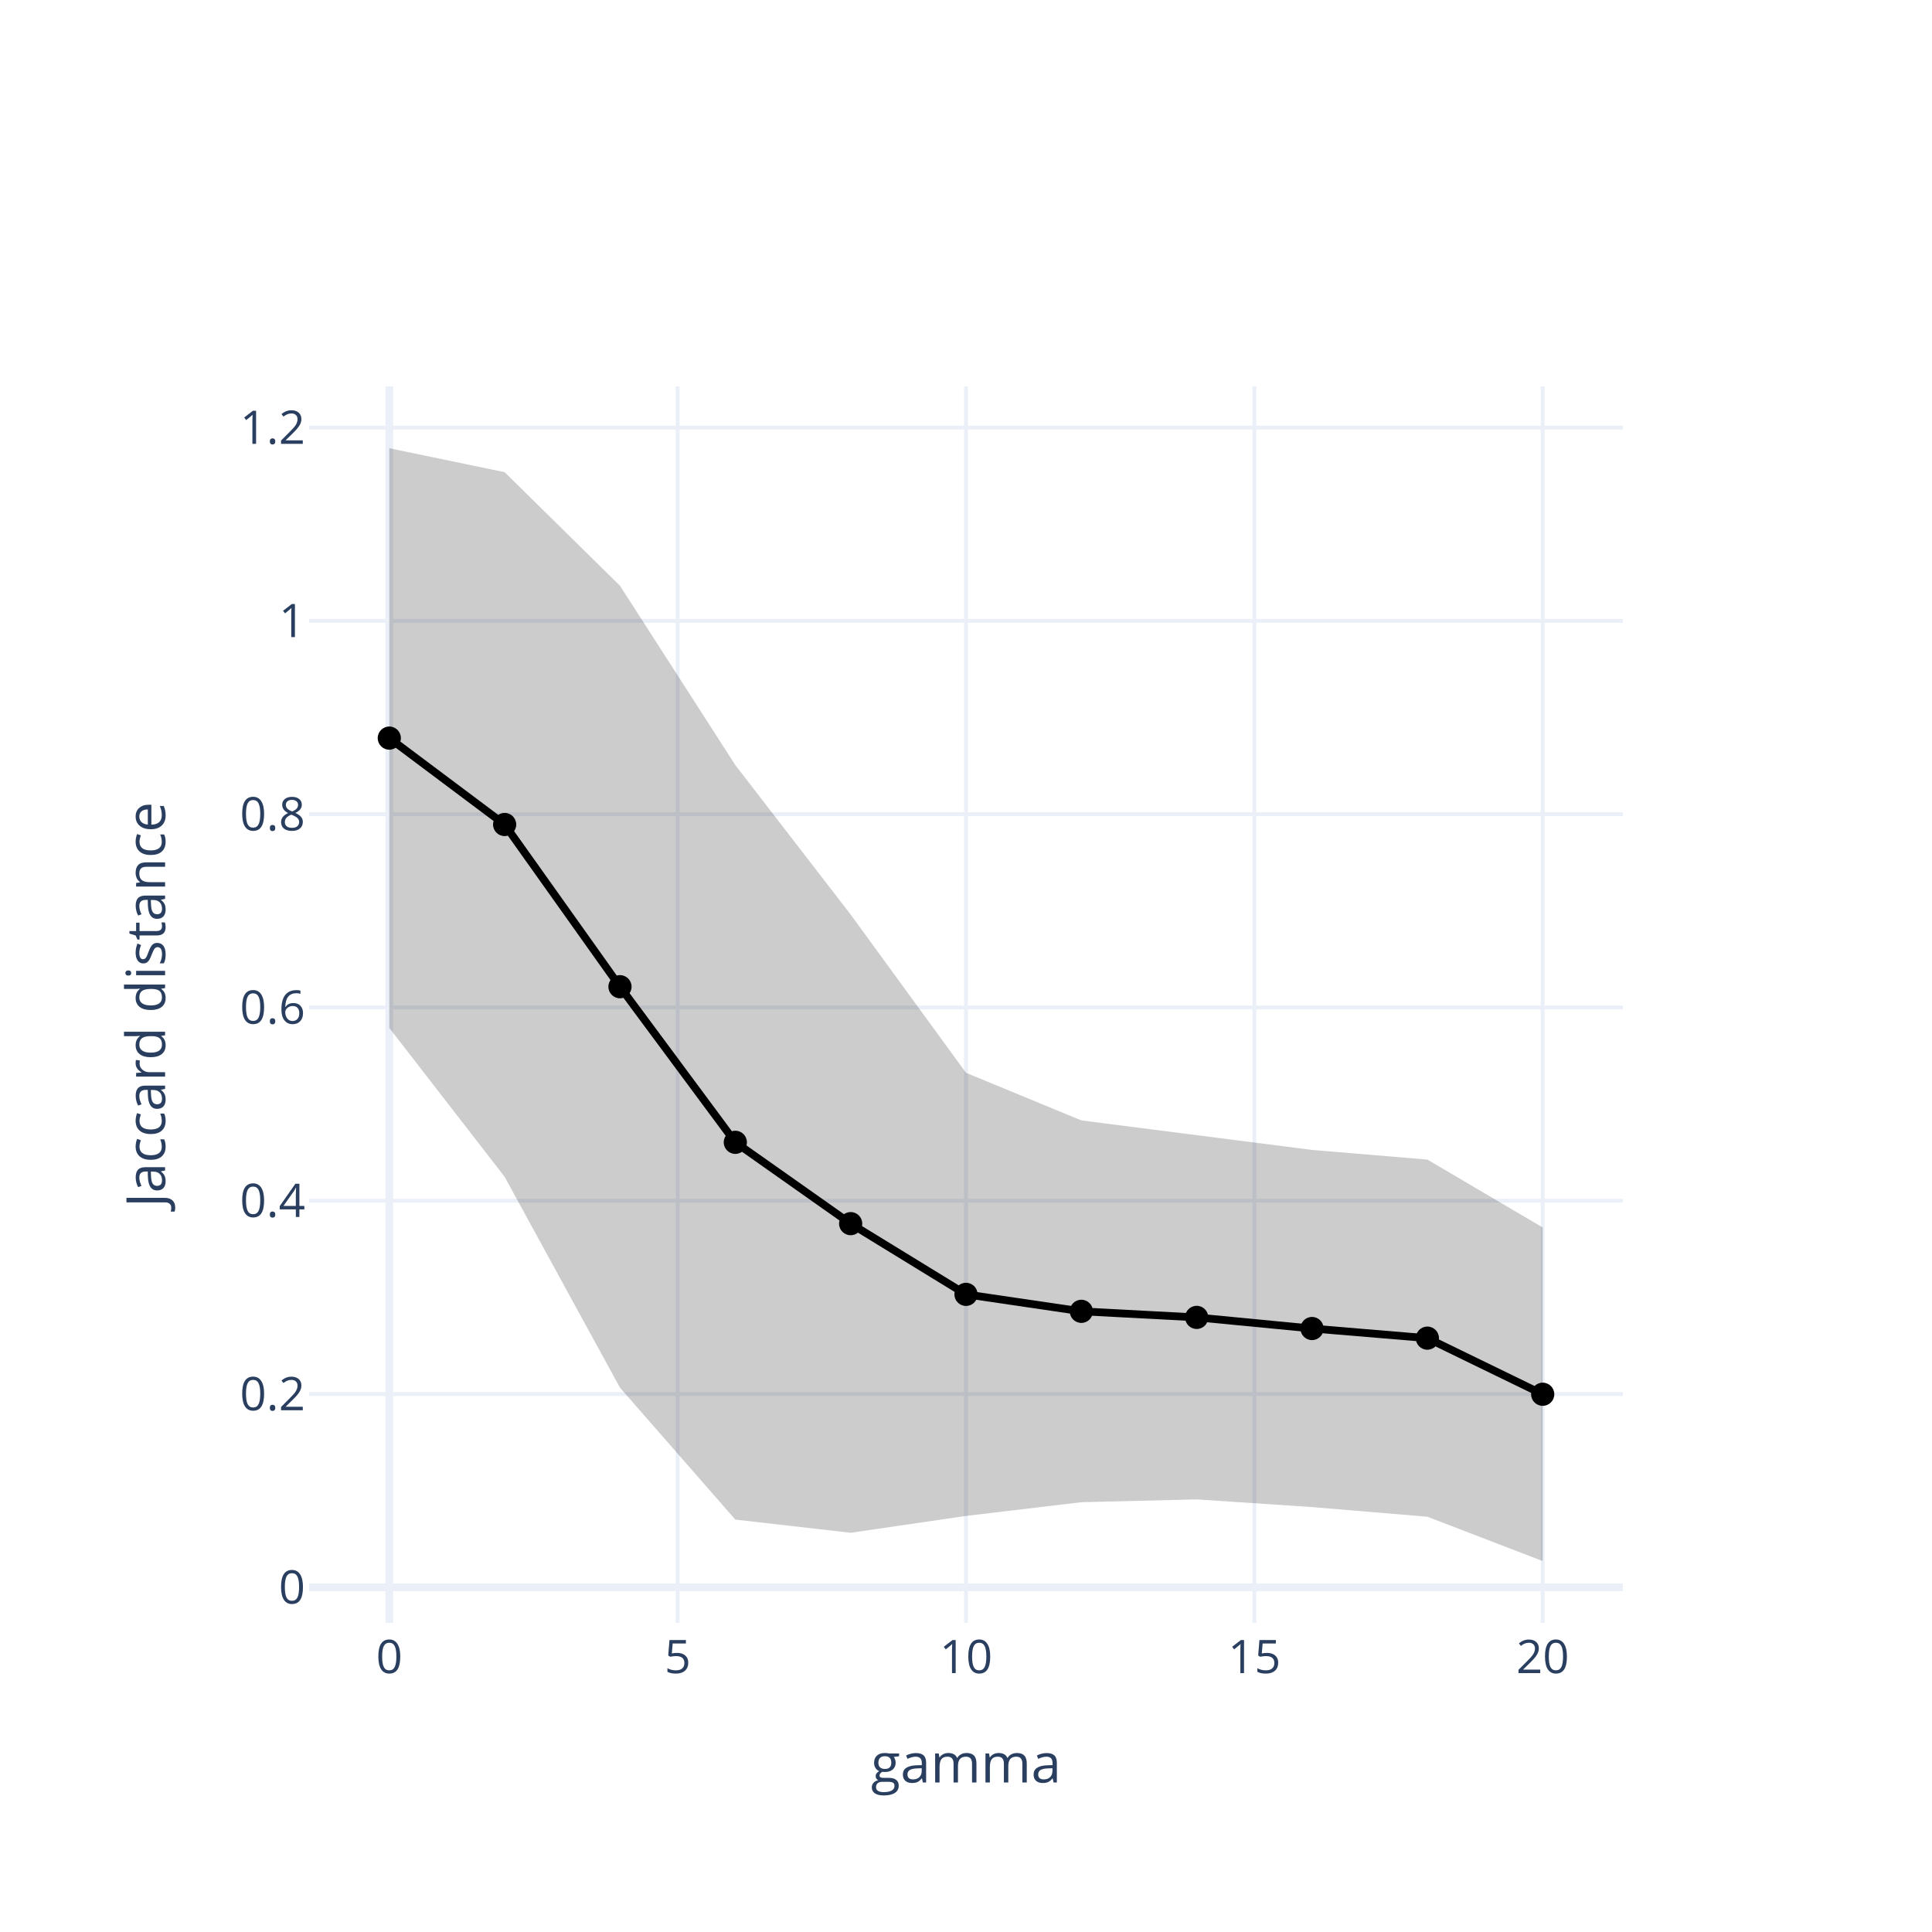
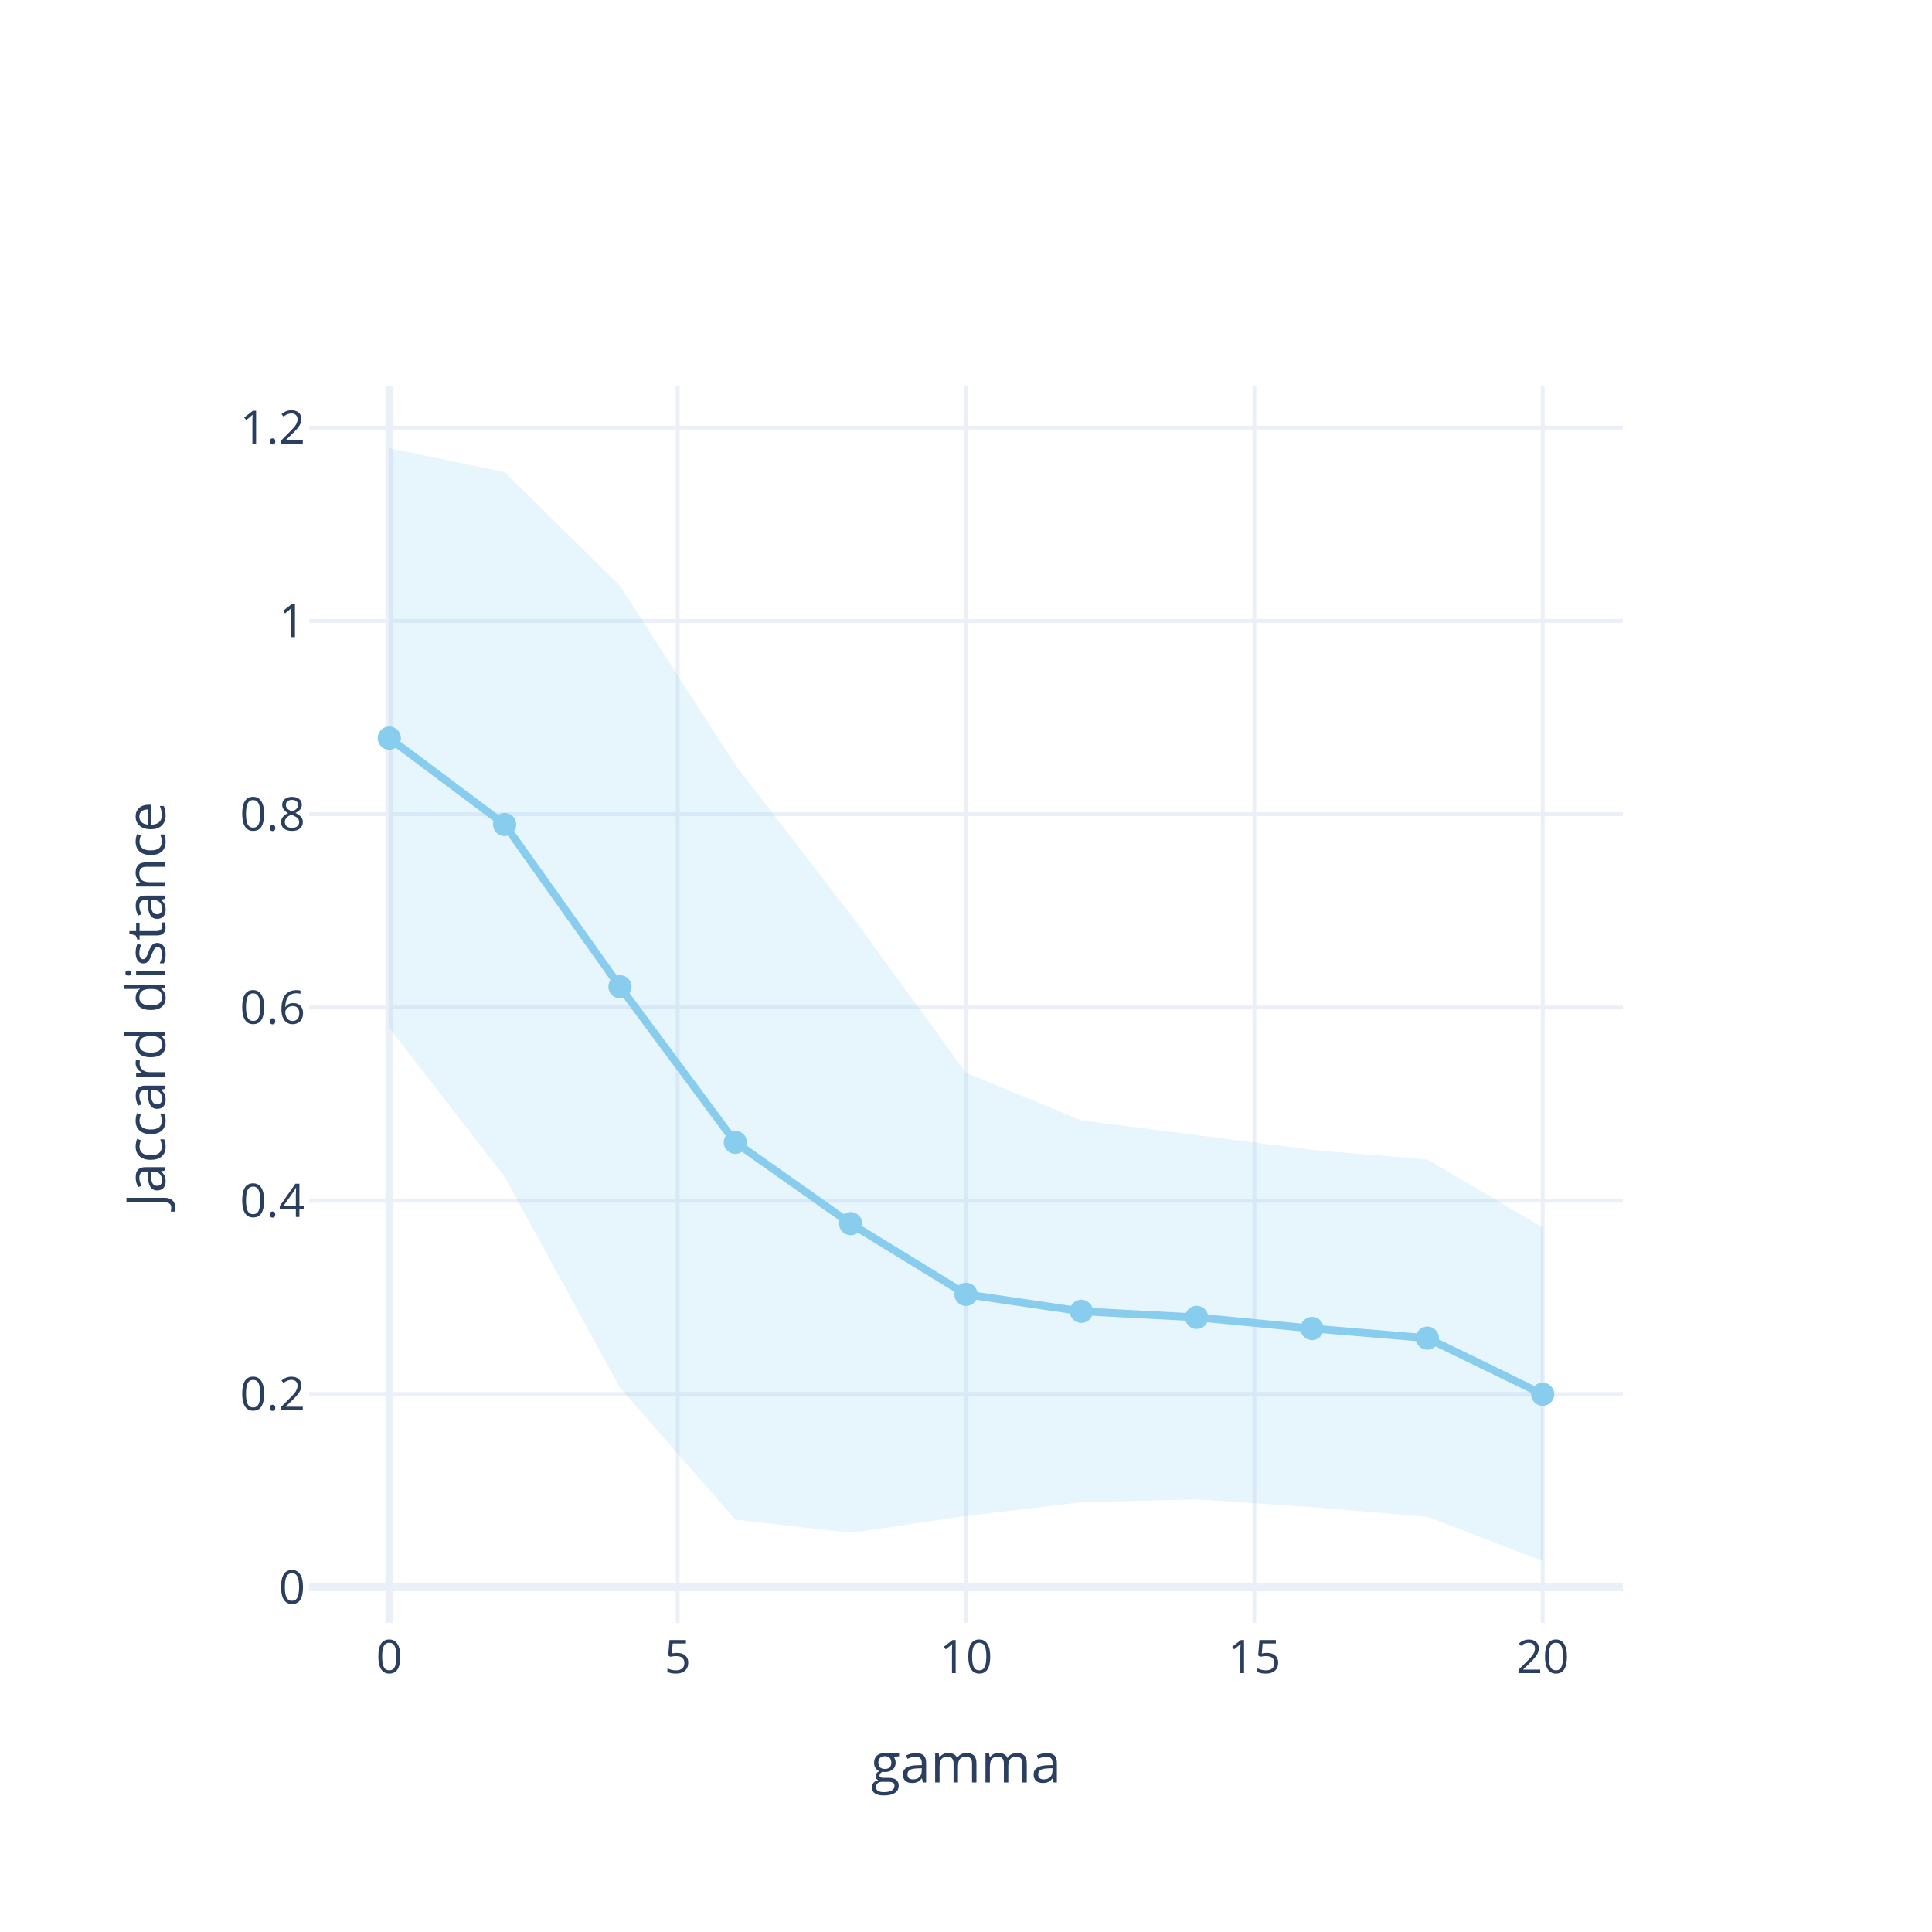
<svg xmlns="http://www.w3.org/2000/svg" class="main-svg" width="500" height="500" style="" viewBox="0 0 500 500">
  <rect x="0" y="0" width="500" height="500" style="fill: rgb(255, 255, 255); fill-opacity: 1;" />
-   <defs id="defs-464a78">
+   <defs id="defs-acdccd">
    <g class="clips">
-       <clipPath id="clip464a78xyplot" class="plotclip">
+       <clipPath id="clipacdccdxyplot" class="plotclip">
        <rect width="340" height="320" />
      </clipPath>
-       <clipPath class="axesclip" id="clip464a78x">
+       <clipPath class="axesclip" id="clipacdccdx">
        <rect x="80" y="0" width="340" height="500" />
      </clipPath>
-       <clipPath class="axesclip" id="clip464a78y">
+       <clipPath class="axesclip" id="clipacdccdy">
        <rect x="0" y="100" width="500" height="320" />
      </clipPath>
-       <clipPath class="axesclip" id="clip464a78xy">
+       <clipPath class="axesclip" id="clipacdccdxy">
        <rect x="80" y="100" width="340" height="320" />
      </clipPath>
    </g>
    <g class="gradients" />
    <g class="patterns" />
  </defs>
  <g class="bglayer" />
  <g class="layer-below">
    <g class="imagelayer" />
    <g class="shapelayer" />
  </g>
  <g class="cartesianlayer">
    <g class="subplot xy">
      <g class="layer-subplot">
        <g class="shapelayer" />
        <g class="imagelayer" />
      </g>
      <g class="minor-gridlayer">
        <g class="x" />
        <g class="y" />
      </g>
      <g class="gridlayer">
        <g class="x">
          <path class="xgrid crisp" transform="translate(175.38,0)" d="M0,100v320" style="stroke: rgb(235, 240, 248); stroke-opacity: 1; stroke-width: 1px;" />
          <path class="xgrid crisp" transform="translate(250,0)" d="M0,100v320" style="stroke: rgb(235, 240, 248); stroke-opacity: 1; stroke-width: 1px;" />
          <path class="xgrid crisp" transform="translate(324.63,0)" d="M0,100v320" style="stroke: rgb(235, 240, 248); stroke-opacity: 1; stroke-width: 1px;" />
          <path class="xgrid crisp" transform="translate(399.25,0)" d="M0,100v320" style="stroke: rgb(235, 240, 248); stroke-opacity: 1; stroke-width: 1px;" />
        </g>
        <g class="y">
          <path class="ygrid crisp" transform="translate(0,360.77)" d="M80,0h340" style="stroke: rgb(235, 240, 248); stroke-opacity: 1; stroke-width: 1px;" />
          <path class="ygrid crisp" transform="translate(0,310.75)" d="M80,0h340" style="stroke: rgb(235, 240, 248); stroke-opacity: 1; stroke-width: 1px;" />
          <path class="ygrid crisp" transform="translate(0,260.73)" d="M80,0h340" style="stroke: rgb(235, 240, 248); stroke-opacity: 1; stroke-width: 1px;" />
          <path class="ygrid crisp" transform="translate(0,210.71)" d="M80,0h340" style="stroke: rgb(235, 240, 248); stroke-opacity: 1; stroke-width: 1px;" />
          <path class="ygrid crisp" transform="translate(0,160.68)" d="M80,0h340" style="stroke: rgb(235, 240, 248); stroke-opacity: 1; stroke-width: 1px;" />
          <path class="ygrid crisp" transform="translate(0,110.66)" d="M80,0h340" style="stroke: rgb(235, 240, 248); stroke-opacity: 1; stroke-width: 1px;" />
        </g>
      </g>
      <g class="zerolinelayer">
        <path class="xzl zl crisp" transform="translate(100.75,0)" d="M0,100v320" style="stroke: rgb(235, 240, 248); stroke-opacity: 1; stroke-width: 2px;" />
        <path class="yzl zl crisp" transform="translate(0,410.8)" d="M80,0h340" style="stroke: rgb(235, 240, 248); stroke-opacity: 1; stroke-width: 2px;" />
      </g>
      <g class="layer-between">
        <g class="shapelayer" />
        <g class="imagelayer" />
      </g>
      <path class="xlines-below" />
      <path class="ylines-below" />
      <g class="overlines-below" />
      <g class="xaxislayer-below" />
      <g class="yaxislayer-below" />
      <g class="overaxes-below" />
      <g class="overplot">
-         <g class="xy" transform="translate(80,100)" clip-path="url(#clip464a78xyplot)">
+         <g class="xy" transform="translate(80,100)" clip-path="url(#clipacdccdxyplot)">
          <g class="scatterlayer mlayer">
-             <g class="trace scatter trace89723a" style="stroke-miterlimit: 2; opacity: 1;">
+             <g class="trace scatter trace6e70ba" style="stroke-miterlimit: 2; opacity: 0.2;">
              <g class="fills">
                <g>
-                   <path class="js-fill" d="M20.75,16L50.6,22.2L80.45,51.59L110.3,98L140.15,136.69L170,177.64L199.85,189.96L259.55,197.6L289.4,200.1L319.25,217.67L319.25,304L289.4,292.53L259.55,290.03L229.7,288.04L199.85,288.77L170,292.32L140.15,296.68L110.3,293.27L80.45,259.13L50.6,204.56L20.75,166.03Z" style="fill: rgb(0, 0, 0); fill-opacity: 0.2; stroke-width: 0;" />
+                   <path class="js-fill" d="M20.75,16L50.6,22.2L80.45,51.59L110.3,98L140.15,136.69L170,177.64L199.85,189.96L259.55,197.6L289.4,200.1L319.25,217.67L319.25,304L289.4,292.53L259.55,290.03L229.7,288.04L199.85,288.77L170,292.32L140.15,296.68L110.3,293.27L80.45,259.13L50.6,204.56L20.75,166.03Z" style="fill: rgb(136, 204, 238); fill-opacity: 1; stroke-width: 0;" />
                </g>
              </g>
              <g class="errorbars" />
              <g class="lines">
                <path class="js-line" d="M20.75,16L50.6,22.2L80.45,51.59L110.3,98L140.15,136.69L170,177.64L199.85,189.96L259.55,197.6L289.4,200.1L319.25,217.67L319.25,304L289.4,292.53L259.55,290.03L229.7,288.04L199.85,288.77L170,292.32L140.15,296.68L110.3,293.27L80.45,259.13L50.6,204.56L20.75,166.03" style="vector-effect: none; fill: none; stroke: rgb(0, 0, 0); stroke-opacity: 0; stroke-width: 2px; opacity: 1;" />
              </g>
              <g class="points" />
              <g class="text" />
            </g>
-             <g class="trace scatter trace76e197" style="stroke-miterlimit: 2; opacity: 1;">
+             <g class="trace scatter trace0050e3" style="stroke-miterlimit: 2; opacity: 1;">
              <g class="fills" />
              <g class="errorbars" />
              <g class="lines">
-                 <path class="js-line" d="M20.75,91.02L50.6,113.38L80.45,155.36L110.3,195.63L140.15,216.68L170,234.98L199.85,239.37L229.7,240.94L259.55,243.82L289.4,246.31L319.25,260.83" style="vector-effect: none; fill: none; stroke: rgb(0, 0, 0); stroke-opacity: 1; stroke-width: 2px; opacity: 1;" />
+                 <path class="js-line" d="M20.75,91.02L50.6,113.38L80.45,155.36L110.3,195.63L140.15,216.68L170,234.98L199.85,239.37L229.7,240.94L259.55,243.82L289.4,246.31L319.25,260.83" style="vector-effect: none; fill: none; stroke: rgb(136, 204, 238); stroke-opacity: 1; stroke-width: 2px; opacity: 1;" />
              </g>
              <g class="points">
-                 <path class="point" transform="translate(20.75,91.02)" d="M3,0A3,3 0 1,1 0,-3A3,3 0 0,1 3,0Z" style="opacity: 1; stroke-width: 0px; fill: rgb(0, 0, 0); fill-opacity: 1;" />
-                 <path class="point" transform="translate(50.6,113.38)" d="M3,0A3,3 0 1,1 0,-3A3,3 0 0,1 3,0Z" style="opacity: 1; stroke-width: 0px; fill: rgb(0, 0, 0); fill-opacity: 1;" />
-                 <path class="point" transform="translate(80.45,155.36)" d="M3,0A3,3 0 1,1 0,-3A3,3 0 0,1 3,0Z" style="opacity: 1; stroke-width: 0px; fill: rgb(0, 0, 0); fill-opacity: 1;" />
-                 <path class="point" transform="translate(110.3,195.63)" d="M3,0A3,3 0 1,1 0,-3A3,3 0 0,1 3,0Z" style="opacity: 1; stroke-width: 0px; fill: rgb(0, 0, 0); fill-opacity: 1;" />
-                 <path class="point" transform="translate(140.15,216.68)" d="M3,0A3,3 0 1,1 0,-3A3,3 0 0,1 3,0Z" style="opacity: 1; stroke-width: 0px; fill: rgb(0, 0, 0); fill-opacity: 1;" />
-                 <path class="point" transform="translate(170,234.98)" d="M3,0A3,3 0 1,1 0,-3A3,3 0 0,1 3,0Z" style="opacity: 1; stroke-width: 0px; fill: rgb(0, 0, 0); fill-opacity: 1;" />
-                 <path class="point" transform="translate(199.85,239.37)" d="M3,0A3,3 0 1,1 0,-3A3,3 0 0,1 3,0Z" style="opacity: 1; stroke-width: 0px; fill: rgb(0, 0, 0); fill-opacity: 1;" />
-                 <path class="point" transform="translate(229.7,240.94)" d="M3,0A3,3 0 1,1 0,-3A3,3 0 0,1 3,0Z" style="opacity: 1; stroke-width: 0px; fill: rgb(0, 0, 0); fill-opacity: 1;" />
-                 <path class="point" transform="translate(259.55,243.82)" d="M3,0A3,3 0 1,1 0,-3A3,3 0 0,1 3,0Z" style="opacity: 1; stroke-width: 0px; fill: rgb(0, 0, 0); fill-opacity: 1;" />
-                 <path class="point" transform="translate(289.4,246.31)" d="M3,0A3,3 0 1,1 0,-3A3,3 0 0,1 3,0Z" style="opacity: 1; stroke-width: 0px; fill: rgb(0, 0, 0); fill-opacity: 1;" />
-                 <path class="point" transform="translate(319.25,260.83)" d="M3,0A3,3 0 1,1 0,-3A3,3 0 0,1 3,0Z" style="opacity: 1; stroke-width: 0px; fill: rgb(0, 0, 0); fill-opacity: 1;" />
+                 <path class="point" transform="translate(20.75,91.02)" d="M3,0A3,3 0 1,1 0,-3A3,3 0 0,1 3,0Z" style="opacity: 1; stroke-width: 0px; fill: rgb(136, 204, 238); fill-opacity: 1;" />
+                 <path class="point" transform="translate(50.6,113.38)" d="M3,0A3,3 0 1,1 0,-3A3,3 0 0,1 3,0Z" style="opacity: 1; stroke-width: 0px; fill: rgb(136, 204, 238); fill-opacity: 1;" />
+                 <path class="point" transform="translate(80.45,155.36)" d="M3,0A3,3 0 1,1 0,-3A3,3 0 0,1 3,0Z" style="opacity: 1; stroke-width: 0px; fill: rgb(136, 204, 238); fill-opacity: 1;" />
+                 <path class="point" transform="translate(110.3,195.63)" d="M3,0A3,3 0 1,1 0,-3A3,3 0 0,1 3,0Z" style="opacity: 1; stroke-width: 0px; fill: rgb(136, 204, 238); fill-opacity: 1;" />
+                 <path class="point" transform="translate(140.15,216.68)" d="M3,0A3,3 0 1,1 0,-3A3,3 0 0,1 3,0Z" style="opacity: 1; stroke-width: 0px; fill: rgb(136, 204, 238); fill-opacity: 1;" />
+                 <path class="point" transform="translate(170,234.98)" d="M3,0A3,3 0 1,1 0,-3A3,3 0 0,1 3,0Z" style="opacity: 1; stroke-width: 0px; fill: rgb(136, 204, 238); fill-opacity: 1;" />
+                 <path class="point" transform="translate(199.85,239.37)" d="M3,0A3,3 0 1,1 0,-3A3,3 0 0,1 3,0Z" style="opacity: 1; stroke-width: 0px; fill: rgb(136, 204, 238); fill-opacity: 1;" />
+                 <path class="point" transform="translate(229.7,240.94)" d="M3,0A3,3 0 1,1 0,-3A3,3 0 0,1 3,0Z" style="opacity: 1; stroke-width: 0px; fill: rgb(136, 204, 238); fill-opacity: 1;" />
+                 <path class="point" transform="translate(259.55,243.82)" d="M3,0A3,3 0 1,1 0,-3A3,3 0 0,1 3,0Z" style="opacity: 1; stroke-width: 0px; fill: rgb(136, 204, 238); fill-opacity: 1;" />
+                 <path class="point" transform="translate(289.4,246.31)" d="M3,0A3,3 0 1,1 0,-3A3,3 0 0,1 3,0Z" style="opacity: 1; stroke-width: 0px; fill: rgb(136, 204, 238); fill-opacity: 1;" />
+                 <path class="point" transform="translate(319.25,260.83)" d="M3,0A3,3 0 1,1 0,-3A3,3 0 0,1 3,0Z" style="opacity: 1; stroke-width: 0px; fill: rgb(136, 204, 238); fill-opacity: 1;" />
              </g>
              <g class="text" />
            </g>
          </g>
        </g>
      </g>
      <g class="zerolinelayer-above" />
      <path class="xlines-above crisp" d="M0,0" style="fill: none;" />
      <path class="ylines-above crisp" d="M0,0" style="fill: none;" />
      <g class="overlines-above" />
      <g class="xaxislayer-above">
        <g class="xtick">
          <text text-anchor="middle" x="0" y="433" transform="translate(100.75,0)" style="font-family: 'Open Sans', verdana, arial, sans-serif; font-size: 12px; fill: rgb(42, 63, 95); fill-opacity: 1; white-space: pre;">0</text>
        </g>
        <g class="xtick">
          <text text-anchor="middle" x="0" y="433" style="font-family: 'Open Sans', verdana, arial, sans-serif; font-size: 12px; fill: rgb(42, 63, 95); fill-opacity: 1; white-space: pre;" transform="translate(175.38,0)">5</text>
        </g>
        <g class="xtick">
          <text text-anchor="middle" x="0" y="433" style="font-family: 'Open Sans', verdana, arial, sans-serif; font-size: 12px; fill: rgb(42, 63, 95); fill-opacity: 1; white-space: pre;" transform="translate(250,0)">10</text>
        </g>
        <g class="xtick">
          <text text-anchor="middle" x="0" y="433" style="font-family: 'Open Sans', verdana, arial, sans-serif; font-size: 12px; fill: rgb(42, 63, 95); fill-opacity: 1; white-space: pre;" transform="translate(324.63,0)">15</text>
        </g>
        <g class="xtick">
          <text text-anchor="middle" x="0" y="433" style="font-family: 'Open Sans', verdana, arial, sans-serif; font-size: 12px; fill: rgb(42, 63, 95); fill-opacity: 1; white-space: pre;" transform="translate(399.25,0)">20</text>
        </g>
      </g>
      <g class="yaxislayer-above">
        <g class="ytick">
          <text text-anchor="end" x="79" y="4.2" transform="translate(0,410.8)" style="font-family: 'Open Sans', verdana, arial, sans-serif; font-size: 12px; fill: rgb(42, 63, 95); fill-opacity: 1; white-space: pre;">0</text>
        </g>
        <g class="ytick">
          <text text-anchor="end" x="79" y="4.2" style="font-family: 'Open Sans', verdana, arial, sans-serif; font-size: 12px; fill: rgb(42, 63, 95); fill-opacity: 1; white-space: pre;" transform="translate(0,360.77)">0.2</text>
        </g>
        <g class="ytick">
          <text text-anchor="end" x="79" y="4.2" style="font-family: 'Open Sans', verdana, arial, sans-serif; font-size: 12px; fill: rgb(42, 63, 95); fill-opacity: 1; white-space: pre;" transform="translate(0,310.75)">0.4</text>
        </g>
        <g class="ytick">
          <text text-anchor="end" x="79" y="4.2" style="font-family: 'Open Sans', verdana, arial, sans-serif; font-size: 12px; fill: rgb(42, 63, 95); fill-opacity: 1; white-space: pre;" transform="translate(0,260.73)">0.6</text>
        </g>
        <g class="ytick">
          <text text-anchor="end" x="79" y="4.2" style="font-family: 'Open Sans', verdana, arial, sans-serif; font-size: 12px; fill: rgb(42, 63, 95); fill-opacity: 1; white-space: pre;" transform="translate(0,210.71)">0.8</text>
        </g>
        <g class="ytick">
          <text text-anchor="end" x="79" y="4.2" style="font-family: 'Open Sans', verdana, arial, sans-serif; font-size: 12px; fill: rgb(42, 63, 95); fill-opacity: 1; white-space: pre;" transform="translate(0,160.68)">1</text>
        </g>
        <g class="ytick">
          <text text-anchor="end" x="79" y="4.2" style="font-family: 'Open Sans', verdana, arial, sans-serif; font-size: 12px; fill: rgb(42, 63, 95); fill-opacity: 1; white-space: pre;" transform="translate(0,110.66)">1.2</text>
        </g>
      </g>
      <g class="overaxes-above" />
    </g>
  </g>
  <g class="polarlayer" />
  <g class="smithlayer" />
  <g class="ternarylayer" />
  <g class="geolayer" />
  <g class="funnelarealayer" />
  <g class="pielayer" />
  <g class="iciclelayer" />
  <g class="treemaplayer" />
  <g class="sunburstlayer" />
  <g class="glimages" />
-   <defs id="topdefs-464a78">
+   <defs id="topdefs-acdccd">
    <g class="clips" />
  </defs>
  <g class="layer-above">
    <g class="imagelayer" />
    <g class="shapelayer" />
  </g>
  <g class="infolayer">
    <g class="g-gtitle" />
    <g class="g-xtitle">
      <text class="xtitle" x="250" y="461.3" text-anchor="middle" style="opacity: 1; font-family: 'Open Sans', verdana, arial, sans-serif; font-size: 14px; fill: rgb(42, 63, 95); fill-opacity: 1; white-space: pre;">gamma</text>
    </g>
    <g class="g-ytitle">
      <text class="ytitle" transform="rotate(-90,42.725,260)" x="42.725" y="260" text-anchor="middle" style="opacity: 1; font-family: 'Open Sans', verdana, arial, sans-serif; font-size: 14px; fill: rgb(42, 63, 95); fill-opacity: 1; white-space: pre;">Jaccard distance</text>
    </g>
  </g>
</svg>
